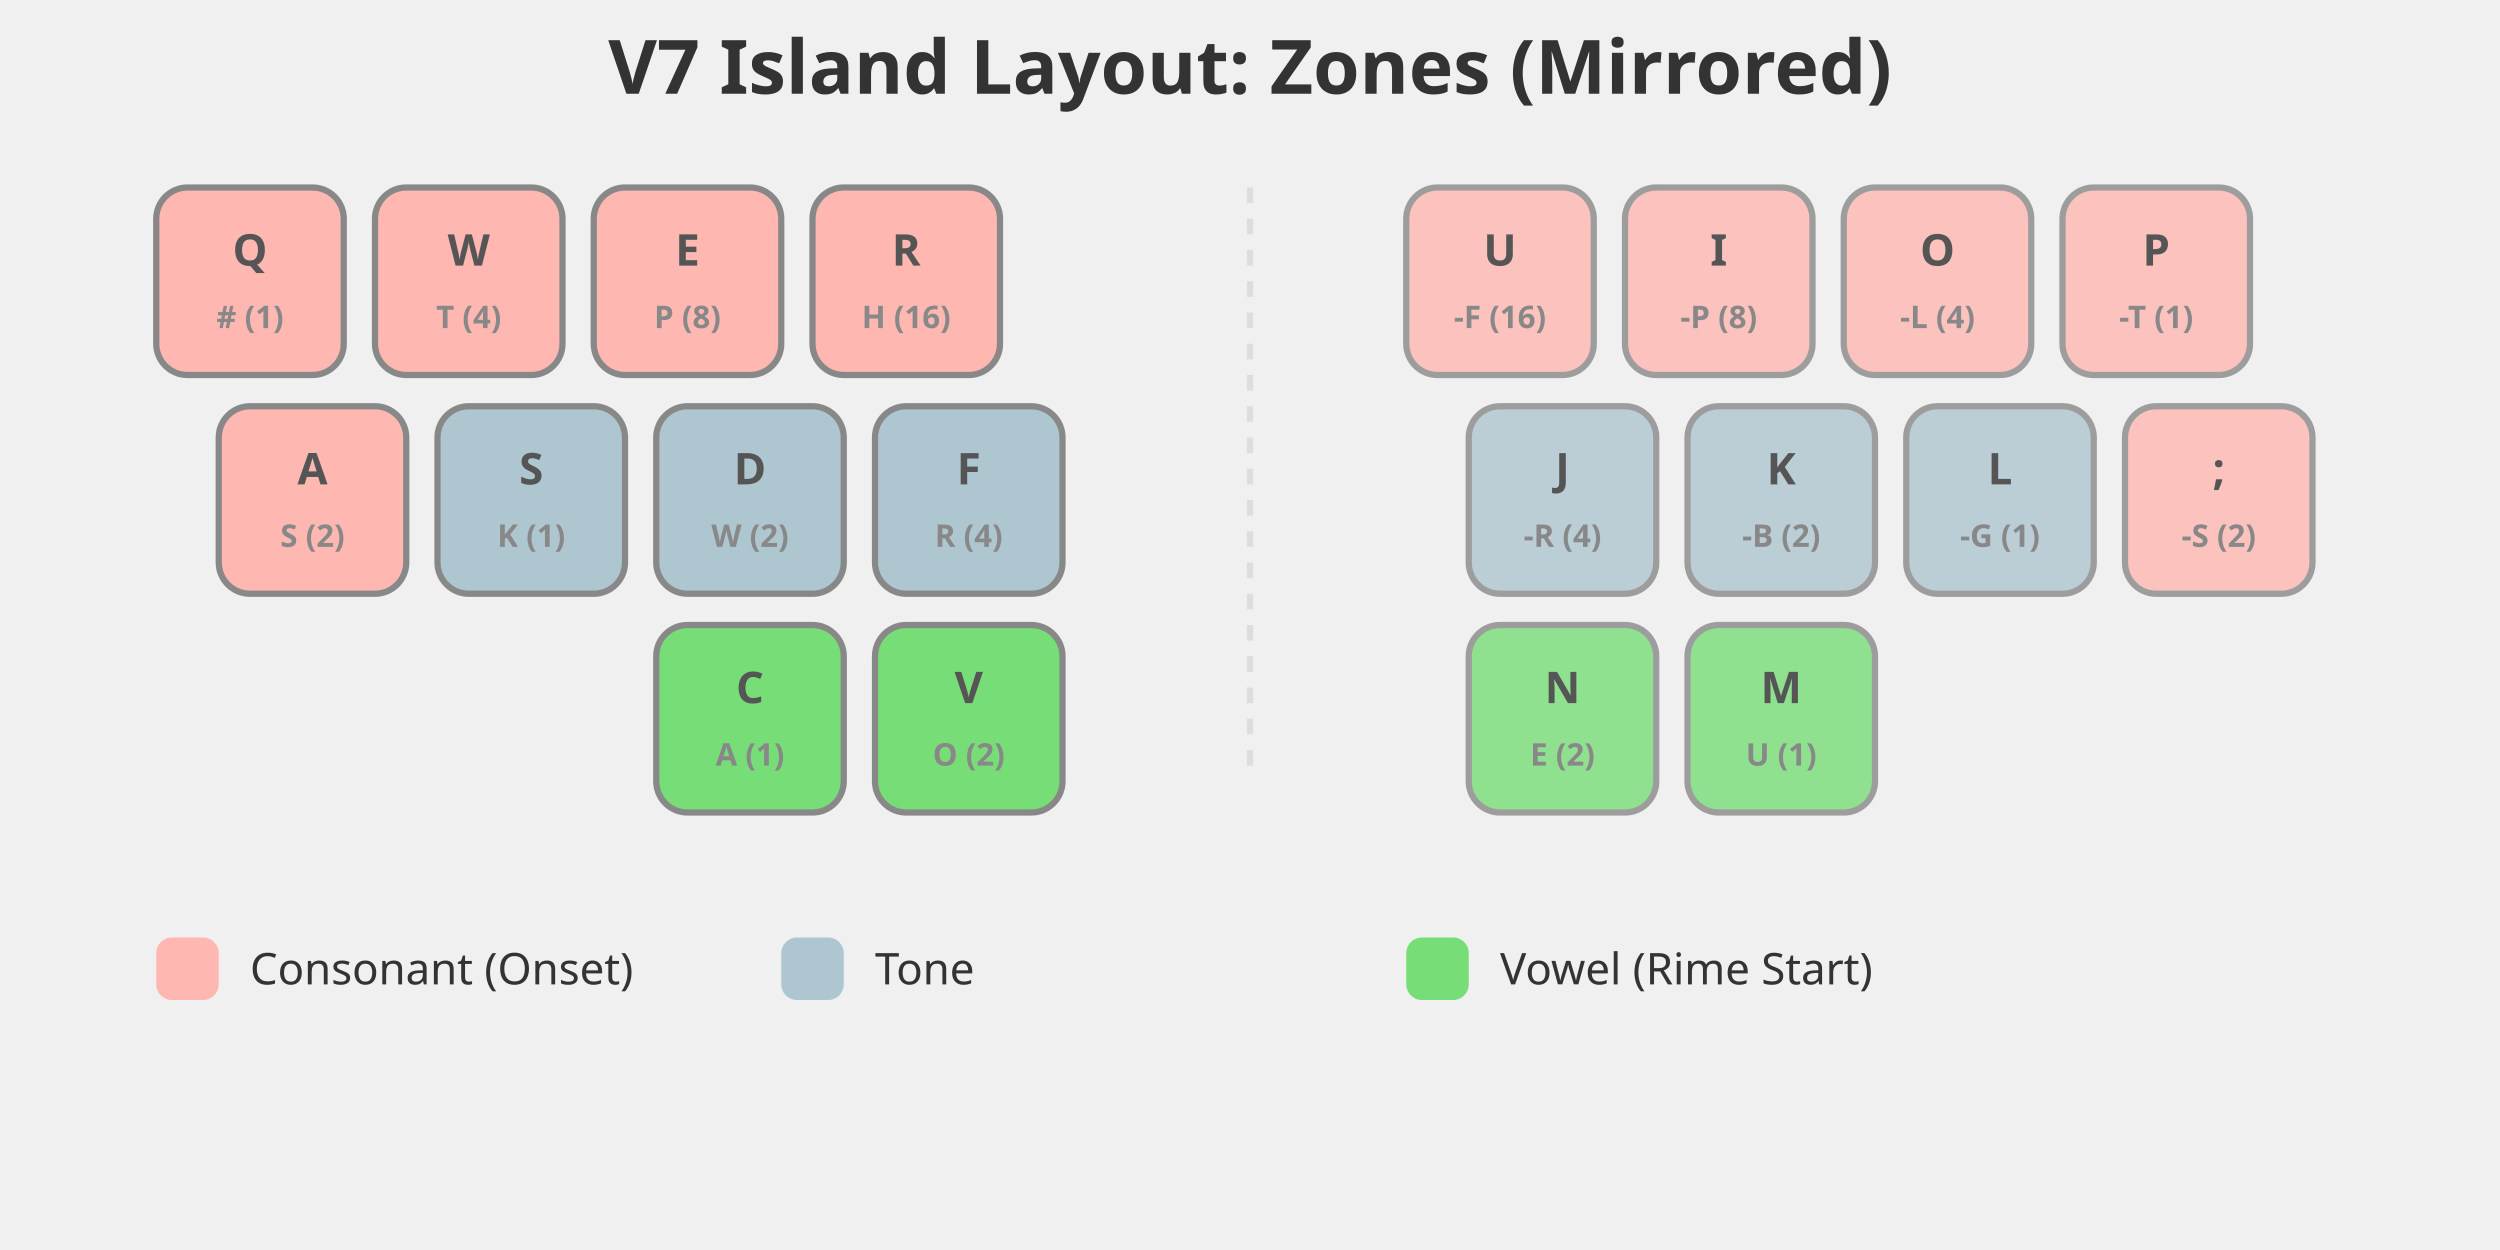
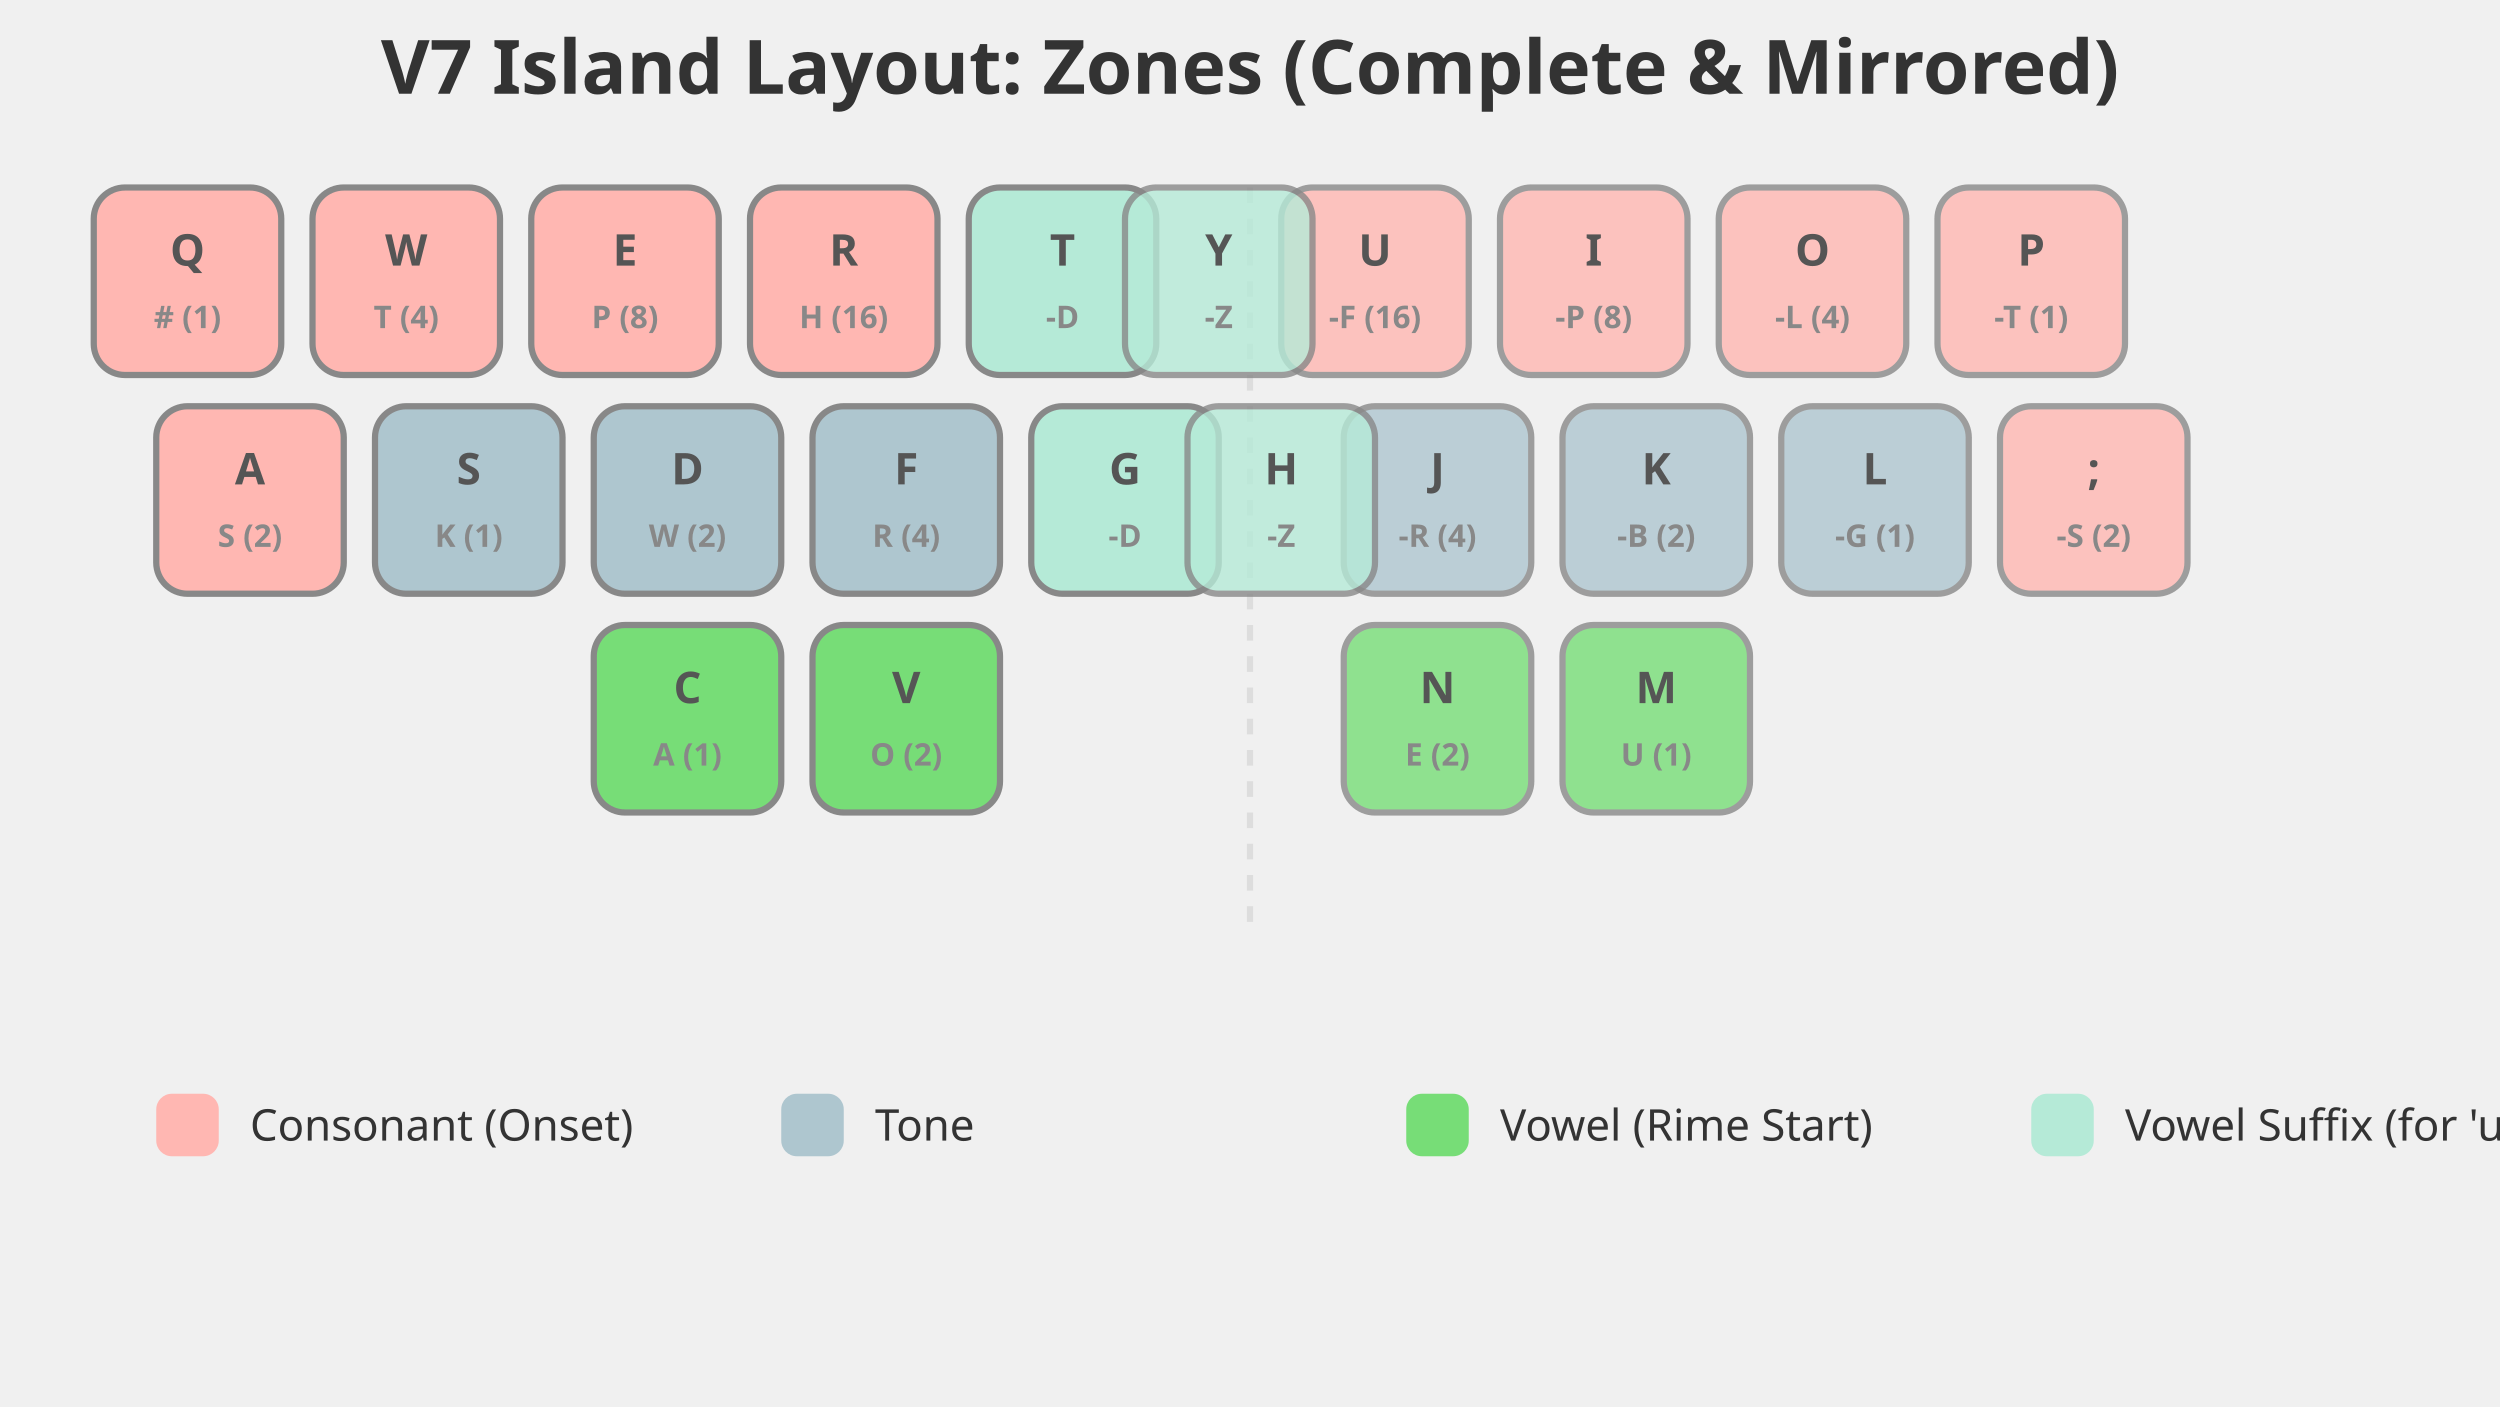
- <svg xmlns="http://www.w3.org/2000/svg" width="800" height="400" viewBox="0 0 800 400">
+ <svg xmlns="http://www.w3.org/2000/svg" width="800" height="450" viewBox="0 0 800 450">
  <defs>
    <style>
      .key { rx: 10; ry: 10; stroke: #888; stroke-width: 2; fill: #FFF; }
      .label { font-family: sans-serif; font-size: 14px; fill: #555; font-weight: bold; text-anchor: middle; }
      .sub { font-size: 10px; fill: #888; }
      /* Zones */
-       .zone-left-cons { fill: #FFB7B2; } /* Pastel Red */
-       .zone-left-tone { fill: #AEC6CF; } /* Pastel Blue */
-       .zone-left-vowel { fill: #77DD77; } /* Pastel Green */
+       .zone-left-cons { fill: #FFB7B2; }
+       .zone-left-tone { fill: #AEC6CF; }
+       .zone-left-vowel { fill: #77DD77; }
+       .zone-left-suffix { fill: #B5EAD7; }
      
-       .zone-right-cons { fill: #FFB7B2; opacity: 0.8; } /* Mirrored Red */
-       .zone-right-tone { fill: #AEC6CF; opacity: 0.8; } /* Mirrored Blue */
-       .zone-right-vowel { fill: #77DD77; opacity: 0.8; } /* Mirrored Green */
+       .zone-right-cons { fill: #FFB7B2; opacity: 0.8; }
+       .zone-right-tone { fill: #AEC6CF; opacity: 0.8; }
+       .zone-right-vowel { fill: #77DD77; opacity: 0.8; }
+       .zone-right-suffix { fill: #B5EAD7; opacity: 0.8; }
      
      .title { font-family: sans-serif; font-size: 24px; font-weight: bold; fill: #333; }
      .legend-box { rx: 5; ry: 5; stroke: none; }
      .legend-text { font-family: sans-serif; font-size: 14px; fill: #333; }
    </style>
  </defs>
-   <text x="400" y="30" class="title" text-anchor="middle">V7 Island Layout: Zones (Mirrored)</text>
-   <g transform="translate(50, 60)">
+   <text x="400" y="30" class="title" text-anchor="middle">V7 Island Layout: Zones (Complete &amp; Mirrored)</text>
+   <g transform="translate(30, 60)">
    <rect x="0" y="0" width="60" height="60" class="key zone-left-cons" />
    <text x="30" y="25" class="label">Q<tspan x="30" dy="20" class="sub"># (1)</tspan>
-     </text>
-     <rect x="20" y="70" width="60" height="60" class="key zone-left-cons" />
-     <text x="50" y="95" class="label">A<tspan x="50" dy="20" class="sub">S (2)</tspan>
    </text>
    <rect x="70" y="0" width="60" height="60" class="key zone-left-cons" />
    <text x="100" y="25" class="label">W<tspan x="100" dy="20" class="sub">T (4)</tspan>
    </text>
    <rect x="140" y="0" width="60" height="60" class="key zone-left-cons" />
    <text x="170" y="25" class="label">E<tspan x="170" dy="20" class="sub">P (8)</tspan>
    </text>
    <rect x="210" y="0" width="60" height="60" class="key zone-left-cons" />
    <text x="240" y="25" class="label">R<tspan x="240" dy="20" class="sub">H (16)</tspan>
+     </text>
+     <rect x="20" y="70" width="60" height="60" class="key zone-left-cons" />
+     <text x="50" y="95" class="label">A<tspan x="50" dy="20" class="sub">S (2)</tspan>
    </text>
    <rect x="90" y="70" width="60" height="60" class="key zone-left-tone" />
    <text x="120" y="95" class="label">S<tspan x="120" dy="20" class="sub">K (1)</tspan>
    </text>
    <rect x="160" y="70" width="60" height="60" class="key zone-left-tone" />
    <text x="190" y="95" class="label">D<tspan x="190" dy="20" class="sub">W (2)</tspan>
    </text>
    <rect x="230" y="70" width="60" height="60" class="key zone-left-tone" />
    <text x="260" y="95" class="label">F<tspan x="260" dy="20" class="sub">R (4)</tspan>
    </text>
    <rect x="160" y="140" width="60" height="60" class="key zone-left-vowel" />
    <text x="190" y="165" class="label">C<tspan x="190" dy="20" class="sub">A (1)</tspan>
    </text>
    <rect x="230" y="140" width="60" height="60" class="key zone-left-vowel" />
    <text x="260" y="165" class="label">V<tspan x="260" dy="20" class="sub">O (2)</tspan>
    </text>
+     <rect x="280" y="0" width="60" height="60" class="key zone-left-suffix" />
+     <text x="310" y="25" class="label">T<tspan x="310" dy="20" class="sub">-D</tspan>
+     </text>
+     <rect x="300" y="70" width="60" height="60" class="key zone-left-suffix" />
+     <text x="330" y="95" class="label">G<tspan x="330" dy="20" class="sub">-D</tspan>
+     </text>
  </g>
-   <line x1="400" y1="60" x2="400" y2="250" stroke="#DDD" stroke-width="2" stroke-dasharray="5,5" />
-   <g transform="translate(450, 60)">
-     <rect x="0" y="0" width="60" height="60" class="key zone-right-cons" />
-     <text x="30" y="25" class="label">U<tspan x="30" dy="20" class="sub">-F (16)</tspan>
+   <line x1="400" y1="60" x2="400" y2="300" stroke="#DDD" stroke-width="2" stroke-dasharray="5,5" />
+   <g transform="translate(410, 60)">
+     <rect x="210" y="0" width="60" height="60" class="key zone-right-cons" />
+     <text x="240" y="25" class="label">P<tspan x="240" dy="20" class="sub">-T (1)</tspan>
+     </text>
+     <rect x="140" y="0" width="60" height="60" class="key zone-right-cons" />
+     <text x="170" y="25" class="label">O<tspan x="170" dy="20" class="sub">-L (4)</tspan>
    </text>
    <rect x="70" y="0" width="60" height="60" class="key zone-right-cons" />
    <text x="100" y="25" class="label">I<tspan x="100" dy="20" class="sub">-P (8)</tspan>
    </text>
-     <rect x="140" y="0" width="60" height="60" class="key zone-right-cons" />
-     <text x="170" y="25" class="label">O<tspan x="170" dy="20" class="sub">-L (4)</tspan>
-     </text>
-     <rect x="210" y="0" width="60" height="60" class="key zone-right-cons" />
-     <text x="240" y="25" class="label">P<tspan x="240" dy="20" class="sub">-T (1)</tspan>
+     <rect x="0" y="0" width="60" height="60" class="key zone-right-cons" />
+     <text x="30" y="25" class="label">U<tspan x="30" dy="20" class="sub">-F (16)</tspan>
    </text>
    <rect x="230" y="70" width="60" height="60" class="key zone-right-cons" />
    <text x="260" y="95" class="label">;<tspan x="260" dy="20" class="sub">-S (2)</tspan>
    </text>
-     <rect x="20" y="70" width="60" height="60" class="key zone-right-tone" />
-     <text x="50" y="95" class="label">J<tspan x="50" dy="20" class="sub">-R (4)</tspan>
+     <rect x="160" y="70" width="60" height="60" class="key zone-right-tone" />
+     <text x="190" y="95" class="label">L<tspan x="190" dy="20" class="sub">-G (1)</tspan>
    </text>
    <rect x="90" y="70" width="60" height="60" class="key zone-right-tone" />
    <text x="120" y="95" class="label">K<tspan x="120" dy="20" class="sub">-B (2)</tspan>
    </text>
-     <rect x="160" y="70" width="60" height="60" class="key zone-right-tone" />
-     <text x="190" y="95" class="label">L<tspan x="190" dy="20" class="sub">-G (1)</tspan>
+     <rect x="20" y="70" width="60" height="60" class="key zone-right-tone" />
+     <text x="50" y="95" class="label">J<tspan x="50" dy="20" class="sub">-R (4)</tspan>
+     </text>
+     <rect x="90" y="140" width="60" height="60" class="key zone-right-vowel" />
+     <text x="120" y="165" class="label">M<tspan x="120" dy="20" class="sub">U (1)</tspan>
    </text>
    <rect x="20" y="140" width="60" height="60" class="key zone-right-vowel" />
    <text x="50" y="165" class="label">N<tspan x="50" dy="20" class="sub">E (2)</tspan>
    </text>
-     <rect x="90" y="140" width="60" height="60" class="key zone-right-vowel" />
-     <text x="120" y="165" class="label">M<tspan x="120" dy="20" class="sub">U (1)</tspan>
+     <rect x="-50" y="0" width="60" height="60" class="key zone-right-suffix" />
+     <text x="-20" y="25" class="label">Y<tspan x="-20" dy="20" class="sub">-Z</tspan>
+     </text>
+     <rect x="-30" y="70" width="60" height="60" class="key zone-right-suffix" />
+     <text x="0" y="95" class="label">H<tspan x="0" dy="20" class="sub">-Z</tspan>
    </text>
  </g>
-   <g transform="translate(50, 300)">
+   <g transform="translate(50, 350)">
    <rect x="0" y="0" width="20" height="20" class="legend-box zone-left-cons" />
    <text x="30" y="15" class="legend-text">Consonant (Onset)</text>
    <rect x="200" y="0" width="20" height="20" class="legend-box zone-left-tone" />
    <text x="230" y="15" class="legend-text">Tone</text>
    <rect x="400" y="0" width="20" height="20" class="legend-box zone-left-vowel" />
    <text x="430" y="15" class="legend-text">Vowel (Rime Start)</text>
+     <rect x="600" y="0" width="20" height="20" class="legend-box zone-left-suffix" />
+     <text x="630" y="15" class="legend-text">Vowel Suffix (for 'u')</text>
  </g>
</svg>
